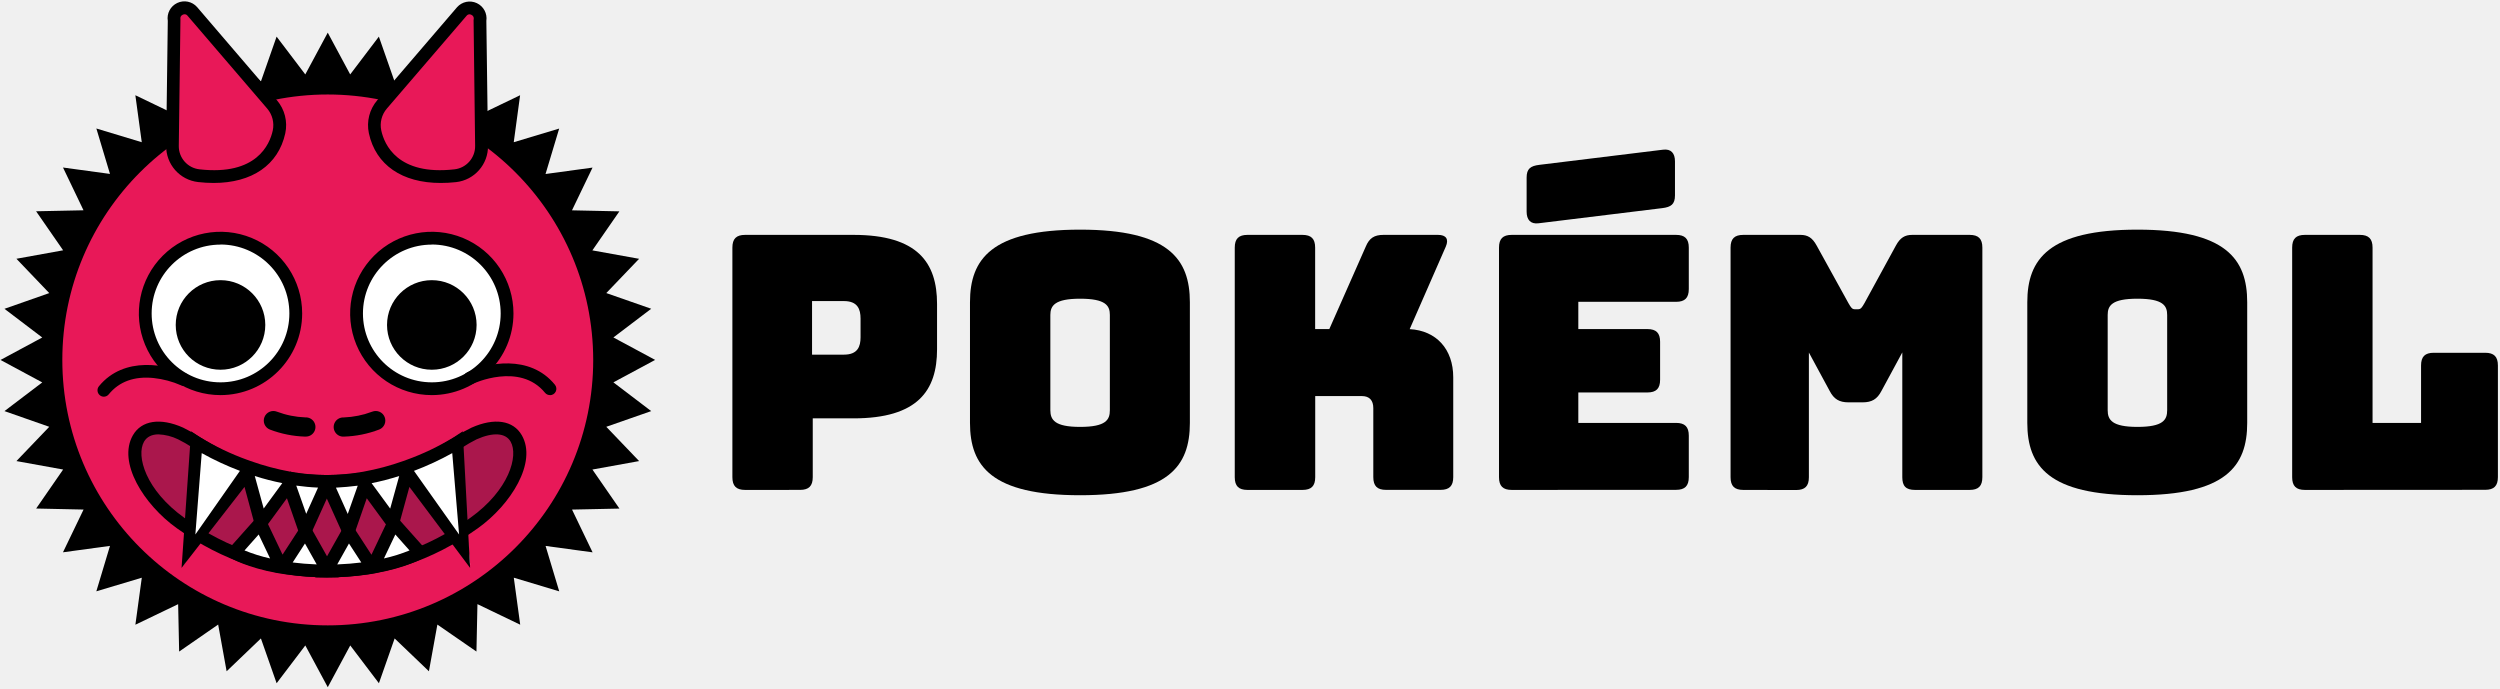
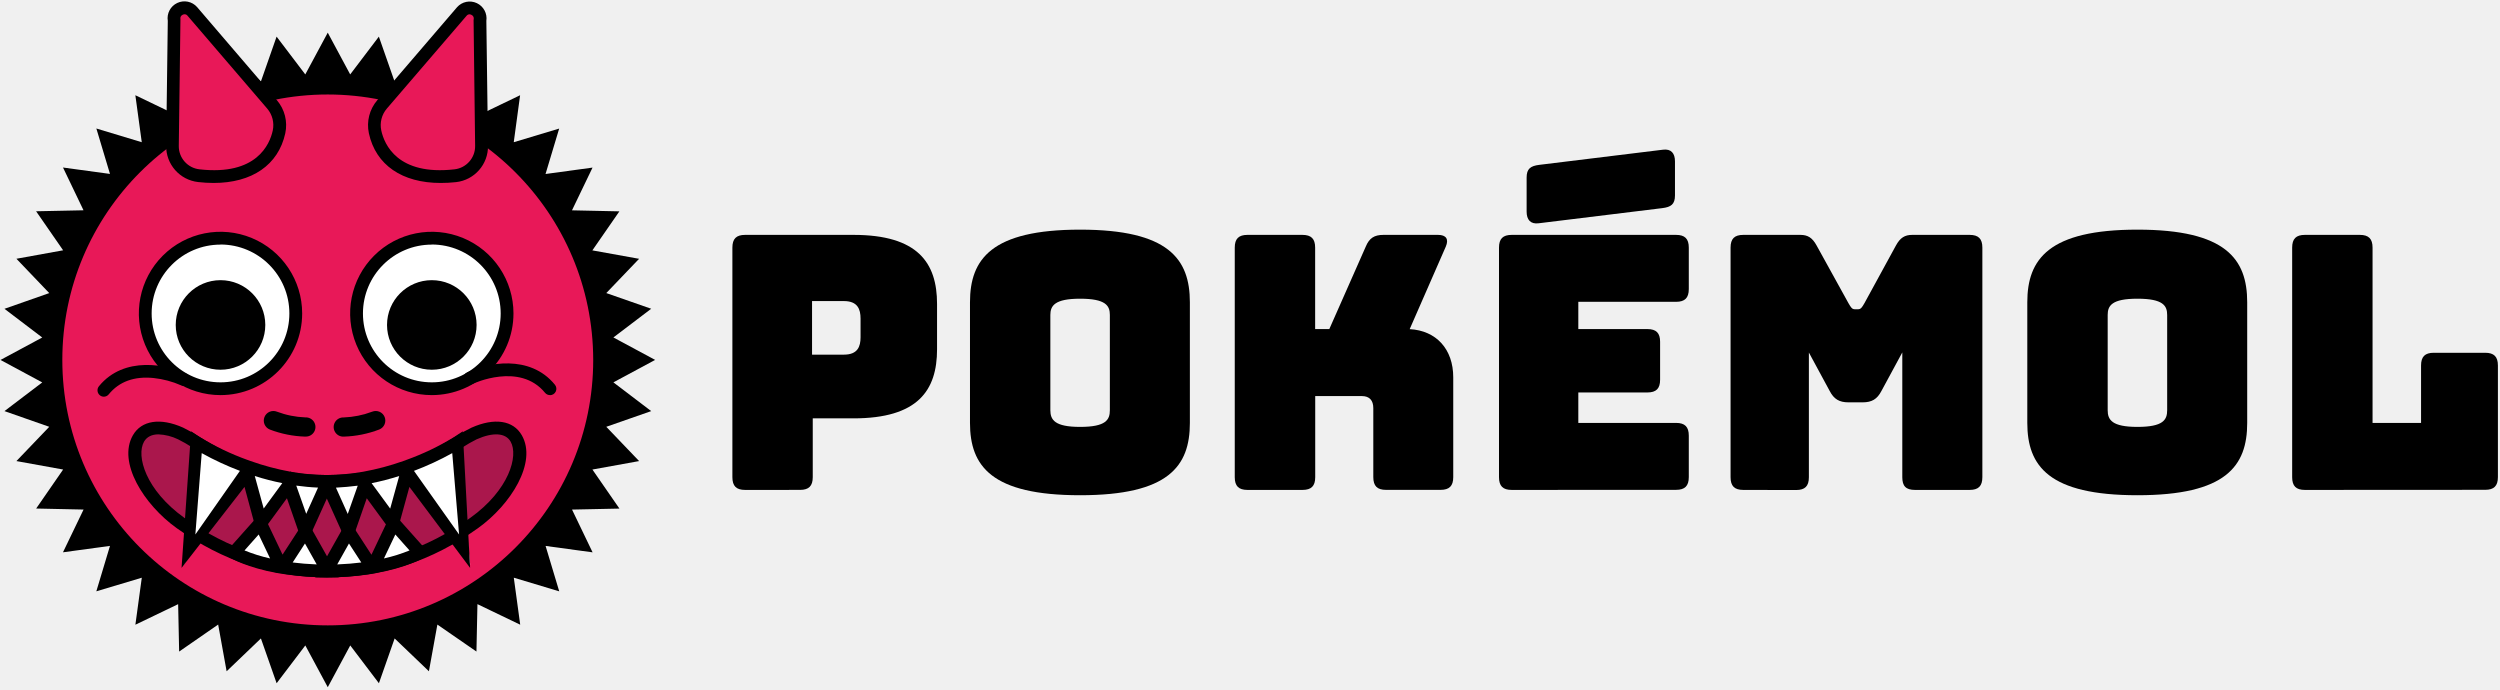
- <svg xmlns="http://www.w3.org/2000/svg" width="1002px" height="276px" viewBox="0 0 1002 276" version="1.1">
+ <svg xmlns="http://www.w3.org/2000/svg" width="500px" height="138px" viewBox="0 0 500 138" version="1.1">
  <g id="页面-1" stroke="none" stroke-width="1" fill="none" fill-rule="evenodd">
    <g id="pokemol__brand" fill-rule="nonzero">
-       <path d="M298.65,196.36 C295.1,196.36 293.54,194.8 293.54,191.25 L293.54,99.25 C293.54,95.7 295.1,94.14 298.65,94.14 L342.08,94.14 C367.91,94.14 375.57,105.36 375.57,121.82 L375.57,140 C375.57,156.47 367.91,167.68 342.08,167.68 L325.75,167.68 L325.75,191.24 C325.75,194.79 324.19,196.35 320.64,196.35 L298.65,196.36 Z M325.47,142.14 L338.24,142.14 C343.78,142.14 344.91,138.88 344.91,135.19 L344.91,127.67 C344.91,123.98 343.78,120.67 338.24,120.67 L325.47,120.67 L325.47,142.14 Z" id="形状" fill="#000000" />
-       <path d="M432.9,198.49 C397.42,198.49 388.77,186.85 388.77,169.49 L388.77,121.14 C388.77,103.82 397.42,92.04 432.9,92.04 C468.38,92.04 476.9,103.82 476.9,121.14 L476.9,169.53 C476.9,186.85 468.38,198.49 432.9,198.49 Z M432.9,171.1 C443.26,171.1 444.83,168.26 444.83,164.42 L444.83,126.25 C444.83,122.56 443.26,119.72 432.9,119.72 C422.69,119.72 420.98,122.56 420.98,126.25 L420.98,164.42 C421,168.26 422.69,171.1 432.9,171.1 L432.9,171.1 Z" id="形状" fill="#000000" />
-       <path d="M500,196.36 C496.45,196.36 494.89,194.8 494.89,191.25 L494.89,99.25 C494.89,95.7 496.45,94.14 500,94.14 L522,94.14 C525.55,94.14 527.11,95.7 527.11,99.25 L527.11,131.89 L532.79,131.89 L547.4,98.83 C548.82,95.42 550.81,94.14 554.5,94.14 L576.36,94.14 C579.62,94.14 580.76,95.85 579.48,98.83 L565,131.92 C575.65,132.49 582.46,139.92 582.46,151.23 L582.46,191.23 C582.46,194.78 580.9,196.34 577.35,196.34 L555.52,196.34 C551.98,196.34 550.42,194.78 550.42,191.23 L550.42,163.57 C550.42,160.45 548.85,158.75 545.87,158.75 L527.14,158.75 L527.14,191.25 C527.14,194.8 525.58,196.36 522.03,196.36 L500,196.36 Z" id="路径" fill="#000000" />
-       <path d="M605.9,196.36 C602.36,196.36 600.8,194.8 600.8,191.25 L600.8,99.25 C600.8,95.7 602.36,94.14 605.9,94.14 L671.76,94.14 C675.3,94.14 676.87,95.7 676.87,99.25 L676.87,115.86 C676.87,119.4 675.3,120.97 671.76,120.97 L632.59,120.97 L632.59,131.89 L660.26,131.89 C663.81,131.89 665.37,133.46 665.37,137 L665.37,152.19 C665.37,155.74 663.81,157.3 660.26,157.3 L632.59,157.3 L632.59,169.5 L671.76,169.5 C675.3,169.5 676.87,171.07 676.87,174.61 L676.87,191.22 C676.87,194.77 675.3,196.33 671.76,196.33 L605.9,196.36 Z M616.69,89.49 C613.43,89.92 611.87,88.07 611.87,84.81 L611.87,71.18 C611.87,67.63 613.43,66.5 616.97,66.07 L666.51,60 C669.77,59.57 671.33,61.42 671.33,64.68 L671.33,78.31 C671.33,81.86 669.77,82.99 666.22,83.42 L616.69,89.49 Z" id="形状" fill="#000000" />
-       <path d="M698.72,196.36 C695.17,196.36 693.61,194.8 693.61,191.25 L693.61,99.25 C693.61,95.7 695.17,94.14 698.72,94.14 L721.57,94.14 C724.57,94.14 726.39,95.28 728.1,98.4 L740.87,121.53 C741.87,123.24 742.29,123.95 743.43,123.95 L744.7,123.95 C745.84,123.95 746.26,123.24 747.26,121.53 L759.89,98.4 C761.59,95.28 763.44,94.14 766.42,94.14 L789.42,94.14 C792.97,94.14 794.53,95.7 794.53,99.25 L794.53,191.25 C794.53,194.8 792.97,196.36 789.42,196.36 L767.55,196.36 C763.86,196.36 762.44,194.8 762.44,191.25 L762.44,141.25 L754.07,156.72 C752.37,159.98 750.24,161.26 746.55,161.26 L740.87,161.26 C737.18,161.26 735.05,159.98 733.35,156.72 L725,141.29 L725,191.29 C725,194.84 723.44,196.4 719.89,196.4 L698.72,196.36 Z" id="路径" fill="#000000" />
-       <path d="M856.68,198.49 C821.2,198.49 812.54,186.85 812.54,169.49 L812.54,121.14 C812.54,103.82 821.2,92.04 856.68,92.04 C892.16,92.04 900.68,103.82 900.68,121.14 L900.68,169.53 C900.68,186.85 892.16,198.49 856.68,198.49 Z M856.68,171.1 C867.04,171.1 868.6,168.26 868.6,164.42 L868.6,126.25 C868.6,122.56 867.04,119.72 856.68,119.72 C846.32,119.72 844.76,122.56 844.76,126.25 L844.76,164.42 C844.76,168.26 846.46,171.1 856.68,171.1 L856.68,171.1 Z" id="形状" fill="#000000" />
-       <path d="M923.81,196.36 C920.26,196.36 918.7,194.8 918.7,191.25 L918.7,99.25 C918.7,95.7 920.26,94.14 923.81,94.14 L945.81,94.14 C949.35,94.14 950.92,95.7 950.92,99.25 L950.92,169.5 L970.36,169.5 L970.36,146.5 C970.36,142.95 971.92,141.39 975.47,141.39 L996.05,141.39 C999.59,141.39 1001.16,142.95 1001.16,146.5 L1001.16,191.21 C1001.16,194.76 999.59,196.32 996.05,196.32 L923.81,196.36 Z" id="路径" fill="#000000" />
-       <polygon id="路径" fill="#000000" points="8.31 144.26 24.02 135.8 9.81 125.01 26.64 119.11 14.31 106.22 31.86 103.04 21.7 88.38 39.54 88 31.81 71.92 49.49 74.33 44.36 57.24 61.44 62.38 59.03 44.7 75.11 52.43 75.49 34.6 90.15 44.75 93.33 27.2 106.22 39.54 112.12 22.7 122.91 36.91 131.37 21.2 139.82 36.91 150.61 22.7 156.52 39.54 169.4 27.2 172.58 44.75 187.25 34.6 187.63 52.44 203.71 44.7 201.29 62.38 218.38 57.25 213.25 74.33 230.93 71.92 223.19 88 241.03 88.38 230.87 103.05 248.43 106.22 236.09 119.11 252.92 125.01 238.71 135.8 254.42 144.26 238.71 152.72 252.92 163.5 236.09 169.41 248.43 182.3 230.87 185.47 241.03 200.14 223.19 200.52 230.92 216.6 213.25 214.19 218.38 231.27 201.29 226.14 203.7 243.82 187.63 236.08 187.25 253.92 172.58 243.76 169.4 261.32 156.52 248.98 150.61 265.82 139.82 251.61 131.37 267.31 122.91 251.61 112.12 265.82 106.22 248.98 93.33 261.32 90.15 243.76 75.48 253.92 75.1 236.08 59.03 243.81 61.44 226.14 44.35 231.27 49.48 214.18 31.81 216.6 39.54 200.52 21.7 200.14 31.86 185.47 14.3 182.29 26.64 169.41 9.81 163.5 24.02 152.72" />
-       <path d="M131.37,275.43 L122.37,258.69 L110.87,273.84 L104.57,255.89 L90.83,269.05 L87.44,250.32 L71.8,261.15 L71.4,242.15 L54.26,250.39 L56.83,231.55 L38.61,237 L44.08,218.79 L25.24,221.36 L33.49,204.23 L14.49,203.82 L25.3,188.19 L6.58,184.8 L19.74,171.06 L1.79,164.77 L16.93,153.27 L0.2,144.27 L16.93,135.27 L1.79,123.77 L19.74,117.47 L6.58,103.71 L25.3,100.32 L14.47,84.68 L33.47,84.28 L25.25,67.14 L44.08,69.71 L38.62,51.5 L56.82,57 L54.25,38.17 L71.39,46.41 L71.79,27.41 L87.43,38.24 L90.82,19.52 L104.56,32.68 L110.86,14.68 L122.36,29.83 L131.36,13.09 L140.36,29.83 L151.85,14.68 L158.15,32.68 L171.89,19.52 L175.28,38.24 L190.92,27.41 L191.33,46.41 L208.46,38.17 L205.91,57 L224.12,51.53 L218.65,69.74 L237.49,67.17 L229.25,84.3 L248.25,84.71 L237.42,100.35 L256.15,103.73 L243,117.46 L261,123.75 L245.85,135.25 L262.58,144.25 L245.85,153.25 L261,164.77 L243,171.06 L256.16,184.8 L237.44,188.19 L248.27,203.84 L229.27,204.24 L237.51,221.38 L218.67,218.81 L224.14,237.01 L205.93,231.54 L208.5,250.38 L191.36,242.14 L190.96,261.14 L175.3,250.33 L171.91,269.05 L158.17,255.89 L151.87,273.84 L140.38,258.69 L131.37,275.43 Z M123.46,244.52 L131.37,259.2 L139.27,244.52 L149.35,257.79 L154.86,242.07 L166.86,253.59 L169.86,237.2 L183.55,246.69 L183.91,230.03 L198.91,237.25 L196.65,220.74 L212.65,225.53 L207.85,209.53 L224.37,211.78 L217.15,196.78 L233.8,196.43 L224.32,182.73 L240.71,179.73 L229.19,167.73 L244.91,162.21 L231.64,152.14 L246.32,144.23 L231.64,136.32 L244.91,126.24 L229.19,120.73 L240.71,108.73 L224.32,105.73 L233.81,92.03 L217.15,91.68 L224.37,76.68 L207.84,79 L212.64,63 L196.64,67.79 L198.89,51.28 L183.89,58.5 L183.54,41.84 L169.84,51.33 L166.84,34.93 L154.84,46.45 L149.32,30.73 L139.27,44 L131.37,29.32 L123.46,44 L113.38,30.72 L107.87,46.44 L95.87,34.92 L92.87,51.31 L79.18,41.83 L78.83,58.49 L63.83,51.26 L66.08,67.78 L50.08,62.98 L54.88,78.98 L38.36,76.73 L45.59,91.73 L28.93,92.08 L38.41,105.77 L22.02,108.77 L33.54,120.77 L17.82,126.28 L31.1,136.36 L16.41,144.27 L31.1,152.18 L17.83,162.24 L33.55,167.76 L22,179.78 L38.39,182.78 L28.91,196.48 L45.57,196.83 L38.34,211.83 L54.86,209.58 L50.06,225.58 L66.06,220.79 L63.8,237.3 L78.8,230.08 L79.16,246.74 L92.85,237.25 L95.85,253.64 L107.85,242.12 L113.36,257.84 L123.46,244.52 Z" id="形状" fill="#000000" />
-       <circle id="椭圆形" fill="#E81858" cx="131.37" cy="144.26" r="110.24" />
-       <path d="M131,228.86 C152.79,228.86 172,222.45 190,209.63 C215.66,191.31 213.07,163.49 190,173.74 C182.14,177.23 165,192.97 131,192.97 L131.34,192.97 C97.34,192.97 80.23,177.23 72.34,173.74 C49.27,163.49 46.69,191.31 72.34,209.63 C90.29,222.45 109.52,228.86 131.34,228.86" id="路径" fill="#AA174C" />
-       <path d="M131.37,231.42 L131,231.42 C109,231.36 89.35,224.91 70.88,211.72 C57.59,202.22 47.07,185.29 53.25,174.48 C56.68,168.48 64.25,167.31 73.41,171.4 C75.557,172.444 77.638,173.619 79.64,174.92 C89.08,180.7 104.86,190.36 131.17,190.4 C157.48,190.44 173.25,180.7 182.69,174.92 C184.718,173.616 186.825,172.441 189,171.4 C198.19,167.31 205.73,168.46 209.16,174.48 C215.34,185.29 204.82,202.22 191.53,211.72 C173.06,224.91 153.39,231.36 131.42,231.42 L131.37,231.42 Z M63.52,174.09 C60.84,174.09 58.84,175.09 57.73,177.02 C54.5,182.67 58.32,196.42 73.89,207.55 C91.51,220.13 110.25,226.26 131.2,226.3 C152.15,226.34 170.88,220.13 188.5,207.55 C204.07,196.42 207.89,182.67 204.66,177.02 C202.66,173.48 197.66,173.14 191.03,176.08 C189.096,177.047 187.217,178.119 185.4,179.29 C175.52,185.34 159.02,195.45 131.4,195.53 L131,195.53 C103.34,195.45 86.84,185.34 77,179.29 C75.184,178.116 73.305,177.045 71.37,176.08 C68.917,174.886 66.245,174.209 63.52,174.09 Z" id="形状" fill="#000000" />
-       <path d="M131.37,258.34 C68.365,258.34 17.29,207.265 17.29,144.26 C17.29,81.255 68.365,30.18 131.37,30.18 C194.375,30.18 245.45,81.255 245.45,144.26 C245.373,207.233 194.343,258.263 131.37,258.34 Z M131.37,37.87 C72.612,37.87 24.98,85.502 24.98,144.26 C24.98,203.018 72.612,250.65 131.37,250.65 C190.128,250.65 237.76,203.018 237.76,144.26 C237.694,85.53 190.1,37.936 131.37,37.87 Z" id="形状" fill="#000000" />
-       <circle id="椭圆形" fill="#FFFFFF" cx="88.38" cy="125.64" r="30.16" />
-       <path d="M88.38,158.36 C75.141,158.36 63.206,150.385 58.14,138.153 C53.075,125.921 55.877,111.843 65.24,102.483 C74.603,93.123 88.682,90.325 100.912,95.394 C113.142,100.463 121.114,112.401 121.11,125.64 C121.088,143.706 106.446,158.343 88.38,158.36 L88.38,158.36 Z M88.38,98.04 C73.137,98.04 60.78,110.397 60.78,125.64 C60.78,140.883 73.137,153.24 88.38,153.24 C103.623,153.24 115.98,140.883 115.98,125.64 C115.986,110.388 103.632,98.017 88.38,98 L88.38,98.04 Z" id="形状" fill="#000000" />
-       <circle id="椭圆形" fill="#FFFFFF" cx="173.07" cy="125.64" r="30.16" />
-       <path d="M173.07,158.36 C159.831,158.36 147.896,150.385 142.83,138.153 C137.765,125.921 140.567,111.843 149.93,102.483 C159.293,93.123 173.372,90.325 185.602,95.394 C197.832,100.463 205.804,112.401 205.8,125.64 C205.778,143.706 191.136,158.343 173.07,158.36 Z M173.07,98.04 C157.827,98.04 145.47,110.397 145.47,125.64 C145.47,140.883 157.827,153.24 173.07,153.24 C188.313,153.24 200.67,140.883 200.67,125.64 C200.676,110.388 188.322,98.017 173.07,98 L173.07,98.04 Z" id="形状" fill="#000000" />
-       <circle id="椭圆形" fill="#000000" cx="88.38" cy="130.24" r="17.95" />
-       <circle id="椭圆形" fill="#000000" cx="173.07" cy="130.24" r="17.95" />
-       <path d="M131.37,193 L122.37,212.91 L115.86,194.28 L104.6,209.66 L99,189.12 L73.65,226.3 L78.71,177.3 C78.71,177.3 102.51,193 131.37,193 Z" id="路径" fill="#FFFFFF" />
-       <path d="M72.77,227.61 L76.59,172.88 L80.12,175.2 C86.128,178.873 92.494,181.925 99.12,184.31 L100.42,184.78 C105.63,186.633 110.981,188.064 116.42,189.06 L116.6,188.8 L116.71,189.11 C121.477,189.954 126.309,190.385 131.15,190.4 L135.25,190.4 L122,219.79 L115,199.7 L103.48,215.43 L98,195.15 L72.77,227.61 Z M80.85,181.61 L78.3,214.22 L96.16,188.72 C90.888,186.73 85.771,184.354 80.85,181.61 L80.85,181.61 Z M118.73,194.61 L122.73,205.95 L127.47,195.43 C124.46,195.31 121.55,195 118.73,194.63 L118.73,194.61 Z M102.11,190.77 L105.69,203.82 L113.14,193.64 C109.415,192.89 105.733,191.938 102.11,190.79 L102.11,190.77 Z" id="形状" fill="#000000" />
-       <path d="M131.37,228.86 L122.37,212.86 L112.83,227.56 L104.28,209.61 L93.76,221.45 C93.76,221.45 106.23,228.86 131.37,228.86 Z" id="路径" fill="#FFFFFF" />
-       <path d="M111,229.67 C99,227.44 92.84,223.89 92.47,223.67 L89.8,222.08 L105,205 L113.25,222.3 L122.6,207.89 L135.8,231.38 L131.42,231.38 C125.674,231.398 119.935,230.99 114.25,230.16 L111,229.67 Z M117.3,225.44 C120.22,225.81 123.44,226.09 126.94,226.22 L122.23,217.83 L117.3,225.44 Z M98,220.62 C101.325,221.972 104.757,223.046 108.26,223.83 L103.68,214.22 L98,220.62 Z" id="形状" fill="#000000" />
-       <path d="M130.71,193 L139.71,212.91 L146.22,194.28 L157.48,209.66 L163.12,189.15 L188.45,226.33 L183.39,177.33 C183.39,177.33 159.57,193 130.71,193 Z" id="路径" fill="#FFFFFF" />
-       <path d="M188.42,227.61 L164.09,195.15 L158.52,215.43 L147,199.7 L140,219.79 L126.74,190.4 L130.74,190.4 C135.621,190.372 140.49,189.94 145.3,189.11 L145.6,189.06 C151.056,188.067 156.424,186.636 161.65,184.78 L162.94,184.31 C169.567,181.928 175.933,178.875 181.94,175.2 L185.47,172.88 L188.42,227.61 Z M165.92,188.72 L184,214.22 L181.26,181.61 C176.327,184.351 171.2,186.728 165.92,188.72 L165.92,188.72 Z M134.64,195.45 L139.38,206 L143.38,194.66 C140.52,195 137.61,195.31 134.64,195.45 L134.64,195.45 Z M148.94,193.66 L156.39,203.84 L160,190.79 C156.368,191.945 152.676,192.903 148.94,193.66 L148.94,193.66 Z" id="形状" fill="#000000" />
-       <path d="M130.71,228.86 L139.71,212.86 L149.26,227.56 L157.8,209.61 L168.32,221.45 C168.32,221.45 155.84,228.86 130.71,228.86 Z" id="路径" fill="#FFFFFF" />
-       <path d="M147.87,230.2 C142.188,231.03 136.452,231.438 130.71,231.42 L126.33,231.42 L139.52,207.93 L148.88,222.34 L157.12,205.04 L172.27,222.04 L169.6,223.63 C169.24,223.85 163.11,227.4 151.07,229.63 L147.87,230.2 Z M139.87,217.83 L135.16,226.22 C138.67,226.09 141.88,225.81 144.81,225.44 L139.87,217.83 Z M158.45,214.22 L153.88,223.83 C157.382,223.043 160.814,221.969 164.14,220.62 L158.45,214.22 Z" id="形状" fill="#000000" />
-       <path d="M109.58,168.61 C113.678,170.171 118.007,171.039 122.39,171.18" id="路径" fill="#000000" />
-       <path d="M122.39,175 C117.517,174.861 112.703,173.901 108.15,172.16 C106.173,171.373 105.208,169.132 105.995,167.155 C106.782,165.178 109.023,164.213 111,165 C114.648,166.375 118.494,167.148 122.39,167.29 C123.81,167.218 125.155,167.934 125.887,169.154 C126.619,170.373 126.619,171.897 125.887,173.116 C125.155,174.336 123.81,175.052 122.39,174.98 L122.39,175 Z" id="路径" fill="#000000" />
-       <path d="M150.59,168.61 C146.492,170.169 142.163,171.038 137.78,171.18" id="路径" fill="#000000" />
-       <path d="M137.78,175 C136.36,175.072 135.015,174.356 134.283,173.136 C133.551,171.917 133.551,170.393 134.283,169.174 C135.015,167.954 136.36,167.238 137.78,167.31 C141.676,167.159 145.523,166.379 149.17,165 C151.142,164.213 153.378,165.173 154.165,167.145 C154.952,169.117 153.992,171.353 152.02,172.14 C147.468,173.887 142.654,174.854 137.78,175 L137.78,175 Z" id="路径" fill="#000000" />
-       <path d="M41.64,159 C41.049,159.001 40.476,158.796 40.02,158.42 C38.923,157.524 38.758,155.91 39.65,154.81 C49.79,142.42 67.05,146.14 74.76,149.81 C76.036,150.42 76.575,151.949 75.965,153.225 C75.355,154.501 73.826,155.04 72.55,154.43 C69.054,152.902 65.344,151.917 61.55,151.51 C53.83,150.73 47.78,152.92 43.6,158.03 C43.126,158.632 42.406,158.989 41.64,159 L41.64,159 Z" id="路径" fill="#000000" />
-       <path d="M220.44,158.36 C219.666,158.364 218.931,158.019 218.44,157.42 C208.3,145.03 189.71,153.74 189.52,153.83 C188.684,154.294 187.66,154.255 186.862,153.73 C186.063,153.205 185.622,152.281 185.716,151.33 C185.81,150.379 186.424,149.558 187.31,149.2 C195.01,145.5 212.31,141.79 222.41,154.2 C223.044,154.968 223.175,156.034 222.746,156.933 C222.317,157.832 221.406,158.4 220.41,158.39 L220.44,158.36 Z" id="路径" fill="#000000" />
-       <path d="M150.36,52.87 C149.505,48.972 150.531,44.898 153.13,41.87 L185.13,4.57 C186.397,3.179 188.434,2.8 190.116,3.642 C191.798,4.485 192.715,6.343 192.36,8.19 L193,58.41 C193.081,64.527 188.518,69.713 182.44,70.41 C169.21,71.92 153.8,68.58 150.36,52.87 Z" id="路径" fill="#E81858" />
-       <path d="M176.6,73.33 C161.2,73.33 150.6,66.14 147.85,53.42 L147.85,53.42 C146.837,48.73 148.073,43.837 151.19,40.19 L183.19,2.89 C185.177,0.653 188.398,-0.012 191.108,1.255 C193.818,2.523 195.373,5.421 194.93,8.38 L195.59,58.38 C195.734,65.837 190.172,72.174 182.76,73 C180.714,73.225 178.658,73.335 176.6,73.33 L176.6,73.33 Z M188.21,5.73 C187.758,5.731 187.33,5.933 187.04,6.28 L155.04,43.53 C152.967,45.952 152.146,49.204 152.82,52.32 L152.82,52.32 C154.03,57.86 159.33,70.45 182.14,67.87 C186.92,67.339 190.511,63.259 190.43,58.45 L189.81,8 L189.86,7.74 C190.027,7.018 189.663,6.279 188.99,5.97 C188.752,5.832 188.485,5.75 188.21,5.73 L188.21,5.73 Z" id="形状" fill="#000000" />
-       <path d="M111.84,52.87 C112.686,48.97 111.657,44.9 109.06,41.87 L77.06,4.57 C75.793,3.179 73.756,2.8 72.074,3.642 C70.392,4.485 69.475,6.343 69.83,8.19 L69.17,58.42 C69.089,64.537 73.652,69.723 79.73,70.42 C93,71.92 108.39,68.58 111.84,52.87 Z" id="路径" fill="#E81858" />
-       <path d="M85.6,73.33 C83.538,73.325 81.478,73.205 79.43,72.97 C72.029,72.145 66.472,65.825 66.6,58.38 L67.25,8.38 C66.771,5.406 68.317,2.474 71.041,1.19 C73.765,-0.095 77.011,0.578 79,2.84 L111,40.19 C114.117,43.837 115.353,48.73 114.34,53.42 L114.34,53.42 C111.55,66.14 101,73.33 85.6,73.33 Z M74,5.72 C73.721,5.721 73.447,5.789 73.2,5.92 C72.52,6.222 72.15,6.965 72.32,7.69 L72.32,7.95 L71.66,58.45 C71.582,63.276 75.2,67.363 80,67.87 C102.83,70.45 108.11,57.87 109.32,52.32 L109.32,52.32 C109.994,49.204 109.173,45.952 107.1,43.53 L75.1,6.23 C74.827,5.905 74.424,5.718 74,5.72 Z" id="形状" fill="#000000" />
+       <path d="M149.027,97.984 C147.255,97.984 146.477,97.206 146.477,95.434 L146.477,49.526 C146.477,47.754 147.255,46.976 149.027,46.976 L170.699,46.976 C183.588,46.976 187.41,52.575 187.41,60.788 L187.41,69.86 C187.41,78.079 183.588,83.673 170.699,83.673 L162.55,83.673 L162.55,95.429 C162.55,97.201 161.771,97.979 160,97.979 L149.027,97.984 Z M162.41,70.928 L168.782,70.928 C171.547,70.928 172.111,69.301 172.111,67.46 L172.111,63.708 C172.111,61.866 171.547,60.215 168.782,60.215 L162.41,60.215 L162.41,70.928 Z" id="形状" fill="#000000" />
+       <path d="M216.018,99.047 C198.313,99.047 193.997,93.239 193.997,84.576 L193.997,60.449 C193.997,51.806 198.313,45.928 216.018,45.928 C233.723,45.928 237.974,51.806 237.974,60.449 L237.974,84.596 C237.974,93.239 233.723,99.047 216.018,99.047 Z M216.018,85.379 C221.188,85.379 221.971,83.962 221.971,82.046 L221.971,62.999 C221.971,61.158 221.188,59.741 216.018,59.741 C210.923,59.741 210.07,61.158 210.07,62.999 L210.07,82.046 C210.08,83.962 210.923,85.379 216.018,85.379 L216.018,85.379 Z" id="形状" fill="#000000" />
+       <path d="M249.501,97.984 C247.73,97.984 246.951,97.206 246.951,95.434 L246.951,49.526 C246.951,47.754 247.73,46.976 249.501,46.976 L260.479,46.976 C262.25,46.976 263.029,47.754 263.029,49.526 L263.029,65.813 L265.863,65.813 L273.154,49.316 C273.862,47.615 274.855,46.976 276.697,46.976 L287.605,46.976 C289.232,46.976 289.8,47.829 289.162,49.316 L281.936,65.828 C287.25,66.113 290.649,69.82 290.649,75.464 L290.649,95.424 C290.649,97.196 289.87,97.974 288.099,97.974 L277.206,97.974 C275.439,97.974 274.661,97.196 274.661,95.424 L274.661,81.622 C274.661,80.065 273.877,79.217 272.39,79.217 L263.044,79.217 L263.044,95.434 C263.044,97.206 262.265,97.984 260.494,97.984 L249.501,97.984 Z" id="路径" fill="#000000" />
+       <path d="M302.345,97.984 C300.579,97.984 299.8,97.206 299.8,95.434 L299.8,49.526 C299.8,47.754 300.579,46.976 302.345,46.976 L335.21,46.976 C336.976,46.976 337.759,47.754 337.759,49.526 L337.759,57.814 C337.759,59.581 336.976,60.364 335.21,60.364 L315.664,60.364 L315.664,65.813 L329.471,65.813 C331.243,65.813 332.021,66.597 332.021,68.363 L332.021,75.943 C332.021,77.715 331.243,78.493 329.471,78.493 L315.664,78.493 L315.664,84.581 L335.21,84.581 C336.976,84.581 337.759,85.364 337.759,87.131 L337.759,95.419 C337.759,97.191 336.976,97.969 335.21,97.969 L302.345,97.984 Z M307.73,44.656 C306.103,44.87 305.324,43.947 305.324,42.32 L305.324,35.519 C305.324,33.748 306.103,33.184 307.869,32.969 L332.59,29.94 C334.217,29.726 334.995,30.649 334.995,32.275 L334.995,39.077 C334.995,40.848 334.217,41.412 332.445,41.627 L307.73,44.656 Z" id="形状" fill="#000000" />
+       <path d="M348.663,97.984 C346.891,97.984 346.113,97.206 346.113,95.434 L346.113,49.526 C346.113,47.754 346.891,46.976 348.663,46.976 L360.065,46.976 C361.562,46.976 362.47,47.545 363.323,49.102 L369.696,60.644 C370.195,61.497 370.404,61.851 370.973,61.851 L371.607,61.851 C372.176,61.851 372.385,61.497 372.884,60.644 L379.187,49.102 C380.035,47.545 380.958,46.976 382.445,46.976 L393.922,46.976 C395.694,46.976 396.472,47.754 396.472,49.526 L396.472,95.434 C396.472,97.206 395.694,97.984 393.922,97.984 L383.009,97.984 C381.168,97.984 380.459,97.206 380.459,95.434 L380.459,70.484 L376.282,78.204 C375.434,79.83 374.371,80.469 372.53,80.469 L369.696,80.469 C367.854,80.469 366.791,79.83 365.943,78.204 L361.776,70.504 L361.776,95.454 C361.776,97.226 360.998,98.004 359.227,98.004 L348.663,97.984 Z" id="路径" fill="#000000" />
+       <path d="M427.485,99.047 C409.78,99.047 405.459,93.239 405.459,84.576 L405.459,60.449 C405.459,51.806 409.78,45.928 427.485,45.928 C445.19,45.928 449.441,51.806 449.441,60.449 L449.441,84.596 C449.441,93.239 445.19,99.047 427.485,99.047 Z M427.485,85.379 C432.655,85.379 433.433,83.962 433.433,82.046 L433.433,62.999 C433.433,61.158 432.655,59.741 427.485,59.741 C422.315,59.741 421.537,61.158 421.537,62.999 L421.537,82.046 C421.537,83.962 422.385,85.379 427.485,85.379 L427.485,85.379 Z" id="形状" fill="#000000" />
+       <path d="M460.983,97.984 C459.212,97.984 458.433,97.206 458.433,95.434 L458.433,49.526 C458.433,47.754 459.212,46.976 460.983,46.976 L471.961,46.976 C473.728,46.976 474.511,47.754 474.511,49.526 L474.511,84.581 L484.212,84.581 L484.212,73.104 C484.212,71.332 484.99,70.554 486.761,70.554 L497.031,70.554 C498.797,70.554 499.581,71.332 499.581,73.104 L499.581,95.414 C499.581,97.186 498.797,97.964 497.031,97.964 L460.983,97.984 Z" id="路径" fill="#000000" />
+       <polygon id="路径" fill="#000000" points="4.147 71.986 11.986 67.764 4.895 62.38 13.293 59.436 7.141 53.004 15.898 51.417 10.828 44.102 19.731 43.912 15.873 35.888 24.696 37.091 22.136 28.563 30.659 31.128 29.456 22.305 37.48 26.163 37.67 17.265 44.985 22.33 46.572 13.573 53.004 19.731 55.948 11.327 61.332 18.418 65.554 10.579 69.77 18.418 75.155 11.327 78.104 19.731 84.531 13.573 86.118 22.33 93.438 17.265 93.628 26.168 101.652 22.305 100.444 31.128 108.972 28.568 106.412 37.091 115.235 35.888 111.372 43.912 120.274 44.102 115.205 51.422 123.967 53.004 117.809 59.436 126.208 62.38 119.117 67.764 126.956 71.986 119.117 76.208 126.208 81.587 117.809 84.536 123.967 90.968 115.205 92.55 120.274 99.87 111.372 100.06 115.23 108.084 106.412 106.881 108.972 115.404 100.444 112.844 101.647 121.667 93.628 117.804 93.438 126.707 86.118 121.637 84.531 130.399 78.104 124.242 75.155 132.645 69.77 125.554 65.554 133.388 61.332 125.554 55.948 132.645 53.004 124.242 46.572 130.399 44.985 121.637 37.665 126.707 37.475 117.804 29.456 121.662 30.659 112.844 22.131 115.404 24.691 106.876 15.873 108.084 19.731 100.06 10.828 99.87 15.898 92.55 7.136 90.963 13.293 84.536 4.895 81.587 11.986 76.208" />
+       <path d="M65.554,137.44 L61.063,129.087 L55.324,136.647 L52.181,127.69 L45.324,134.256 L43.633,124.91 L35.828,130.314 L35.629,120.833 L27.076,124.945 L28.358,115.544 L19.266,118.263 L21.996,109.177 L12.595,110.459 L16.712,101.911 L7.231,101.707 L12.625,93.907 L3.283,92.216 L9.85,85.359 L0.893,82.221 L8.448,76.482 L0.1,71.991 L8.448,67.5 L0.893,61.761 L9.85,58.618 L3.283,51.751 L12.625,50.06 L7.221,42.255 L16.702,42.056 L12.6,33.503 L21.996,34.785 L19.271,25.699 L28.353,28.443 L27.071,19.047 L35.624,23.159 L35.823,13.678 L43.628,19.082 L45.319,9.741 L52.176,16.307 L55.319,7.325 L61.058,14.885 L65.549,6.532 L70.04,14.885 L75.773,7.325 L78.917,16.307 L85.773,9.741 L87.465,19.082 L95.269,13.678 L95.474,23.159 L104.022,19.047 L102.75,28.443 L111.836,25.714 L109.107,34.8 L118.508,33.518 L114.396,42.066 L123.877,42.27 L118.473,50.075 L127.819,51.761 L121.257,58.613 L130.24,61.751 L122.68,67.49 L131.028,71.981 L122.68,76.472 L130.24,82.221 L121.257,85.359 L127.824,92.216 L118.483,93.907 L123.887,101.717 L114.406,101.916 L118.518,110.469 L109.117,109.187 L111.846,118.268 L102.759,115.539 L104.042,124.94 L95.489,120.828 L95.289,130.309 L87.475,124.915 L85.783,134.256 L78.927,127.69 L75.783,136.647 L70.05,129.087 L65.554,137.44 Z M61.607,122.016 L65.554,129.341 L69.496,122.016 L74.526,128.638 L77.275,120.793 L83.263,126.542 L84.76,118.363 L91.592,123.099 L91.771,114.785 L99.256,118.388 L98.129,110.15 L106.113,112.54 L103.718,104.556 L111.961,105.679 L108.358,98.194 L116.667,98.019 L111.936,91.183 L120.115,89.686 L114.366,83.698 L122.211,80.943 L115.589,75.918 L122.914,71.971 L115.589,68.024 L122.211,62.994 L114.366,60.245 L120.115,54.256 L111.936,52.759 L116.672,45.923 L108.358,45.749 L111.961,38.263 L103.713,39.421 L106.108,31.437 L98.124,33.827 L99.247,25.589 L91.761,29.192 L91.587,20.878 L84.75,25.614 L83.253,17.43 L77.265,23.179 L74.511,15.334 L69.496,21.956 L65.554,14.631 L61.607,21.956 L56.577,15.329 L53.827,23.174 L47.839,17.425 L46.342,25.604 L39.511,20.873 L39.336,29.187 L31.851,25.579 L32.974,33.822 L24.99,31.427 L27.385,39.411 L19.142,38.288 L22.75,45.773 L14.436,45.948 L19.167,52.779 L10.988,54.276 L16.737,60.264 L8.892,63.014 L15.519,68.044 L8.189,71.991 L15.519,75.938 L8.897,80.958 L16.742,83.713 L10.978,89.711 L19.157,91.208 L14.426,98.044 L22.74,98.219 L19.132,105.704 L27.375,104.581 L24.98,112.565 L32.964,110.175 L31.836,118.413 L39.321,114.81 L39.501,123.124 L46.332,118.388 L47.829,126.567 L53.817,120.818 L56.567,128.663 L61.607,122.016 Z" id="形状" fill="#000000" />
+       <circle id="椭圆形" fill="#E81858" cx="65.554" cy="71.986" r="55.01" />
+       <path d="M65.369,114.202 C76.243,114.202 85.828,111.003 94.81,104.606 C107.615,95.464 106.322,81.582 94.81,86.697 C90.888,88.438 82.335,96.292 65.369,96.292 L65.539,96.292 C48.573,96.292 40.035,88.438 36.098,86.697 C24.586,81.582 23.298,95.464 36.098,104.606 C45.055,111.003 54.651,114.202 65.539,114.202" id="路径" fill="#AA174C" />
+       <path d="M65.554,115.479 L65.369,115.479 C54.391,115.449 44.586,112.231 35.369,105.649 C28.738,100.908 23.488,92.46 26.572,87.066 C28.283,84.072 32.061,83.488 36.632,85.529 C37.703,86.05 38.741,86.636 39.741,87.285 C44.451,90.17 52.325,94.99 65.454,95.01 C78.583,95.03 86.452,90.17 91.163,87.285 C92.175,86.635 93.226,86.048 94.311,85.529 C98.897,83.488 102.66,84.062 104.371,87.066 C107.455,92.46 102.206,100.908 95.574,105.649 C86.357,112.231 76.542,115.449 65.579,115.479 L65.554,115.479 Z M31.697,86.871 C30.359,86.871 29.361,87.37 28.807,88.333 C27.196,91.153 29.102,98.014 36.871,103.568 C45.664,109.845 55.015,112.904 65.469,112.924 C75.923,112.944 85.269,109.845 94.062,103.568 C101.831,98.014 103.738,91.153 102.126,88.333 C101.128,86.567 98.633,86.397 95.324,87.864 C94.359,88.347 93.422,88.881 92.515,89.466 C87.585,92.485 79.351,97.53 65.569,97.57 L65.369,97.57 C51.567,97.53 43.333,92.485 38.423,89.466 C37.517,88.88 36.579,88.346 35.614,87.864 C34.39,87.269 33.057,86.931 31.697,86.871 Z" id="形状" fill="#000000" />
+       <path d="M65.554,128.912 C34.114,128.912 8.628,103.425 8.628,71.986 C8.628,40.547 34.114,15.06 65.554,15.06 C96.993,15.06 122.48,40.547 122.48,71.986 C122.442,103.41 96.977,128.874 65.554,128.912 Z M65.554,18.897 C36.234,18.897 12.465,42.666 12.465,71.986 C12.465,101.306 36.234,125.075 65.554,125.075 C94.874,125.075 118.643,101.306 118.643,71.986 C118.61,42.68 94.86,18.93 65.554,18.897 Z" id="形状" fill="#000000" />
+       <circle id="椭圆形" fill="#FFFFFF" cx="44.102" cy="62.695" r="15.05" />
+       <path d="M44.102,79.022 C37.496,79.022 31.54,75.042 29.012,68.939 C26.485,62.835 27.883,55.81 32.555,51.139 C37.227,46.469 44.253,45.072 50.355,47.602 C56.458,50.131 60.436,56.088 60.434,62.695 C60.423,71.709 53.117,79.014 44.102,79.022 L44.102,79.022 Z M44.102,48.922 C36.495,48.922 30.329,55.088 30.329,62.695 C30.329,70.301 36.495,76.467 44.102,76.467 C51.708,76.467 57.874,70.301 57.874,62.695 C57.877,55.084 51.712,48.91 44.102,48.902 L44.102,48.922 Z" id="形状" fill="#000000" />
+       <circle id="椭圆形" fill="#FFFFFF" cx="86.362" cy="62.695" r="15.05" />
+       <path d="M86.362,79.022 C79.756,79.022 73.8,75.042 71.273,68.939 C68.745,62.835 70.143,55.81 74.815,51.139 C79.487,46.469 86.513,45.072 92.616,47.602 C98.719,50.131 102.697,56.088 102.695,62.695 C102.684,71.709 95.377,79.014 86.362,79.022 Z M86.362,48.922 C78.756,48.922 72.59,55.088 72.59,62.695 C72.59,70.301 78.756,76.467 86.362,76.467 C93.969,76.467 100.135,70.301 100.135,62.695 C100.137,55.084 93.973,48.91 86.362,48.902 L86.362,48.922 Z" id="形状" fill="#000000" />
+       <circle id="椭圆形" fill="#000000" cx="44.102" cy="64.99" r="8.957" />
+       <circle id="椭圆形" fill="#000000" cx="86.362" cy="64.99" r="8.957" />
+       <path d="M65.554,96.307 L61.063,106.243 L57.814,96.946 L52.196,104.621 L49.401,94.371 L36.751,112.924 L39.276,88.473 C39.276,88.473 51.153,96.307 65.554,96.307 Z" id="路径" fill="#FFFFFF" />
+       <path d="M36.312,113.578 L38.219,86.267 L39.98,87.425 C42.978,89.258 46.155,90.781 49.461,91.971 L50.11,92.206 C52.71,93.13 55.38,93.845 58.094,94.341 L58.184,94.212 L58.239,94.366 C60.617,94.787 63.028,95.003 65.444,95.01 L67.49,95.01 L60.878,109.676 L57.385,99.651 L51.637,107.5 L48.902,97.38 L36.312,113.578 Z M40.344,90.624 L39.072,106.896 L47.984,94.172 C45.354,93.179 42.8,91.993 40.344,90.624 L40.344,90.624 Z M59.247,97.111 L61.243,102.769 L63.608,97.52 C62.106,97.46 60.654,97.305 59.247,97.121 L59.247,97.111 Z M50.953,95.195 L52.74,101.707 L56.457,96.627 C54.598,96.252 52.761,95.778 50.953,95.205 L50.953,95.195 Z" id="形状" fill="#000000" />
+       <path d="M65.554,114.202 L61.063,106.218 L56.302,113.553 L52.036,104.596 L46.786,110.504 C46.786,110.504 53.009,114.202 65.554,114.202 Z" id="路径" fill="#FFFFFF" />
+       <path d="M55.389,114.606 C49.401,113.493 46.327,111.722 46.143,111.612 L44.81,110.818 L52.395,102.295 L56.512,110.928 L61.178,103.738 L67.764,115.459 L65.579,115.459 C62.712,115.468 59.848,115.265 57.011,114.85 L55.389,114.606 Z M58.533,112.495 C59.99,112.68 61.597,112.819 63.343,112.884 L60.993,108.698 L58.533,112.495 Z M48.902,110.09 C50.562,110.765 52.274,111.3 54.022,111.692 L51.737,106.896 L48.902,110.09 Z" id="形状" fill="#000000" />
+       <path d="M65.225,96.307 L69.716,106.243 L72.964,96.946 L78.583,104.621 L81.397,94.386 L94.037,112.939 L91.512,88.488 C91.512,88.488 79.626,96.307 65.225,96.307 Z" id="路径" fill="#FFFFFF" />
+       <path d="M94.022,113.578 L81.881,97.38 L79.102,107.5 L73.353,99.651 L69.86,109.676 L63.244,95.01 L65.24,95.01 C67.675,94.996 70.105,94.781 72.505,94.366 L72.655,94.341 C75.377,93.846 78.056,93.132 80.664,92.206 L81.307,91.971 C84.614,90.782 87.791,89.259 90.788,87.425 L92.55,86.267 L94.022,113.578 Z M82.794,94.172 L91.816,106.896 L90.449,90.624 C87.988,91.992 85.429,93.177 82.794,94.172 L82.794,94.172 Z M67.186,97.53 L69.551,102.794 L71.547,97.136 C70.12,97.305 68.668,97.46 67.186,97.53 L67.186,97.53 Z M74.321,96.637 L78.039,101.717 L79.84,95.205 C78.028,95.781 76.185,96.259 74.321,96.637 L74.321,96.637 Z" id="形状" fill="#000000" />
+       <path d="M65.225,114.202 L69.716,106.218 L74.481,113.553 L78.743,104.596 L83.992,110.504 C83.992,110.504 77.764,114.202 65.225,114.202 Z" id="路径" fill="#FFFFFF" />
+       <path d="M73.787,114.87 C70.952,115.285 68.09,115.488 65.225,115.479 L63.039,115.479 L69.621,103.757 L74.291,110.948 L78.403,102.315 L85.963,110.798 L84.631,111.592 C84.451,111.702 81.392,113.473 75.384,114.586 L73.787,114.87 Z M69.795,108.698 L67.445,112.884 C69.197,112.819 70.798,112.68 72.26,112.495 L69.795,108.698 Z M79.067,106.896 L76.786,111.692 C78.534,111.299 80.246,110.763 81.906,110.09 L79.067,106.896 Z" id="形状" fill="#000000" />
+       <path d="M54.681,84.137 C56.726,84.916 58.886,85.349 61.073,85.419" id="路径" fill="#000000" />
+       <path d="M61.073,87.325 C58.641,87.256 56.239,86.777 53.967,85.908 C52.98,85.515 52.499,84.397 52.892,83.411 C53.284,82.424 54.403,81.943 55.389,82.335 C57.209,83.021 59.129,83.407 61.073,83.478 C61.782,83.442 62.453,83.799 62.818,84.408 C63.183,85.017 63.183,85.777 62.818,86.385 C62.453,86.994 61.782,87.352 61.073,87.315 L61.073,87.325 Z" id="路径" fill="#000000" />
+       <path d="M75.145,84.137 C73.1,84.915 70.939,85.348 68.752,85.419" id="路径" fill="#000000" />
+       <path d="M68.752,87.325 C68.044,87.362 67.373,87.004 67.007,86.395 C66.642,85.787 66.642,85.027 67.007,84.418 C67.373,83.809 68.044,83.452 68.752,83.488 C70.697,83.413 72.616,83.023 74.436,82.335 C75.42,81.943 76.536,82.422 76.929,83.406 C77.321,84.39 76.842,85.505 75.858,85.898 C73.587,86.77 71.184,87.252 68.752,87.325 L68.752,87.325 Z" id="路径" fill="#000000" />
+       <path d="M20.778,79.341 C20.484,79.342 20.198,79.239 19.97,79.052 C19.423,78.605 19.34,77.799 19.785,77.25 C24.845,71.068 33.458,72.924 37.305,74.755 C37.942,75.06 38.211,75.823 37.907,76.46 C37.602,77.096 36.839,77.365 36.203,77.061 C34.458,76.298 32.607,75.807 30.714,75.604 C26.861,75.215 23.842,76.307 21.756,78.857 C21.52,79.158 21.161,79.336 20.778,79.341 L20.778,79.341 Z" id="路径" fill="#000000" />
+       <path d="M110,79.022 C109.614,79.024 109.247,78.852 109.002,78.553 C103.942,72.37 94.666,76.717 94.571,76.761 C94.154,76.993 93.643,76.974 93.244,76.712 C92.846,76.45 92.626,75.988 92.673,75.514 C92.72,75.039 93.026,74.63 93.468,74.451 C97.31,72.605 105.943,70.753 110.983,76.946 C111.3,77.329 111.365,77.861 111.151,78.31 C110.937,78.758 110.482,79.042 109.985,79.037 L110,79.022 Z" id="路径" fill="#000000" />
+       <path d="M75.03,26.382 C74.603,24.437 75.115,22.404 76.412,20.893 L92.38,2.28 C93.012,1.586 94.029,1.397 94.868,1.817 C95.708,2.238 96.165,3.165 95.988,4.087 L96.307,29.147 C96.348,32.199 94.071,34.787 91.038,35.135 C84.436,35.888 76.747,34.222 75.03,26.382 Z" id="路径" fill="#E81858" />
+       <path d="M88.124,36.592 C80.439,36.592 75.15,33.004 73.777,26.657 L73.777,26.657 C73.272,24.317 73.889,21.875 75.444,20.055 L91.412,1.442 C92.404,0.326 94.011,-0.006 95.363,0.626 C96.716,1.259 97.492,2.705 97.27,4.182 L97.6,29.132 C97.672,32.853 94.896,36.015 91.198,36.427 C90.177,36.539 89.151,36.594 88.124,36.592 L88.124,36.592 Z M93.917,2.859 C93.692,2.86 93.478,2.96 93.333,3.134 L77.365,21.722 C76.331,22.93 75.921,24.553 76.257,26.108 L76.257,26.108 C76.861,28.872 79.506,35.155 90.888,33.867 C93.273,33.602 95.065,31.566 95.025,29.167 L94.716,3.992 L94.741,3.862 C94.824,3.502 94.642,3.133 94.306,2.979 C94.187,2.91 94.054,2.869 93.917,2.859 L93.917,2.859 Z" id="形状" fill="#000000" />
+       <path d="M55.808,26.382 C56.23,24.436 55.717,22.405 54.421,20.893 L38.453,2.28 C37.821,1.586 36.805,1.397 35.965,1.817 C35.126,2.238 34.668,3.165 34.845,4.087 L34.516,29.152 C34.476,32.204 36.753,34.792 39.785,35.14 C46.407,35.888 54.087,34.222 55.808,26.382 Z" id="路径" fill="#E81858" />
+       <path d="M42.715,36.592 C41.686,36.59 40.658,36.53 39.636,36.412 C35.943,36.001 33.169,32.847 33.234,29.132 L33.558,4.182 C33.319,2.698 34.09,1.235 35.45,0.594 C36.809,-0.047 38.429,0.289 39.421,1.417 L55.389,20.055 C56.945,21.875 57.561,24.317 57.056,26.657 L57.056,26.657 C55.664,33.004 50.399,36.592 42.715,36.592 Z M36.926,2.854 C36.787,2.855 36.65,2.889 36.527,2.954 C36.187,3.105 36.003,3.476 36.088,3.837 L36.088,3.967 L35.758,29.167 C35.719,31.575 37.525,33.614 39.92,33.867 C51.312,35.155 53.947,28.877 54.551,26.108 L54.551,26.108 C54.887,24.553 54.478,22.93 53.443,21.722 L37.475,3.109 C37.339,2.947 37.138,2.854 36.926,2.854 Z" id="形状" fill="#000000" />
    </g>
  </g>
</svg>
